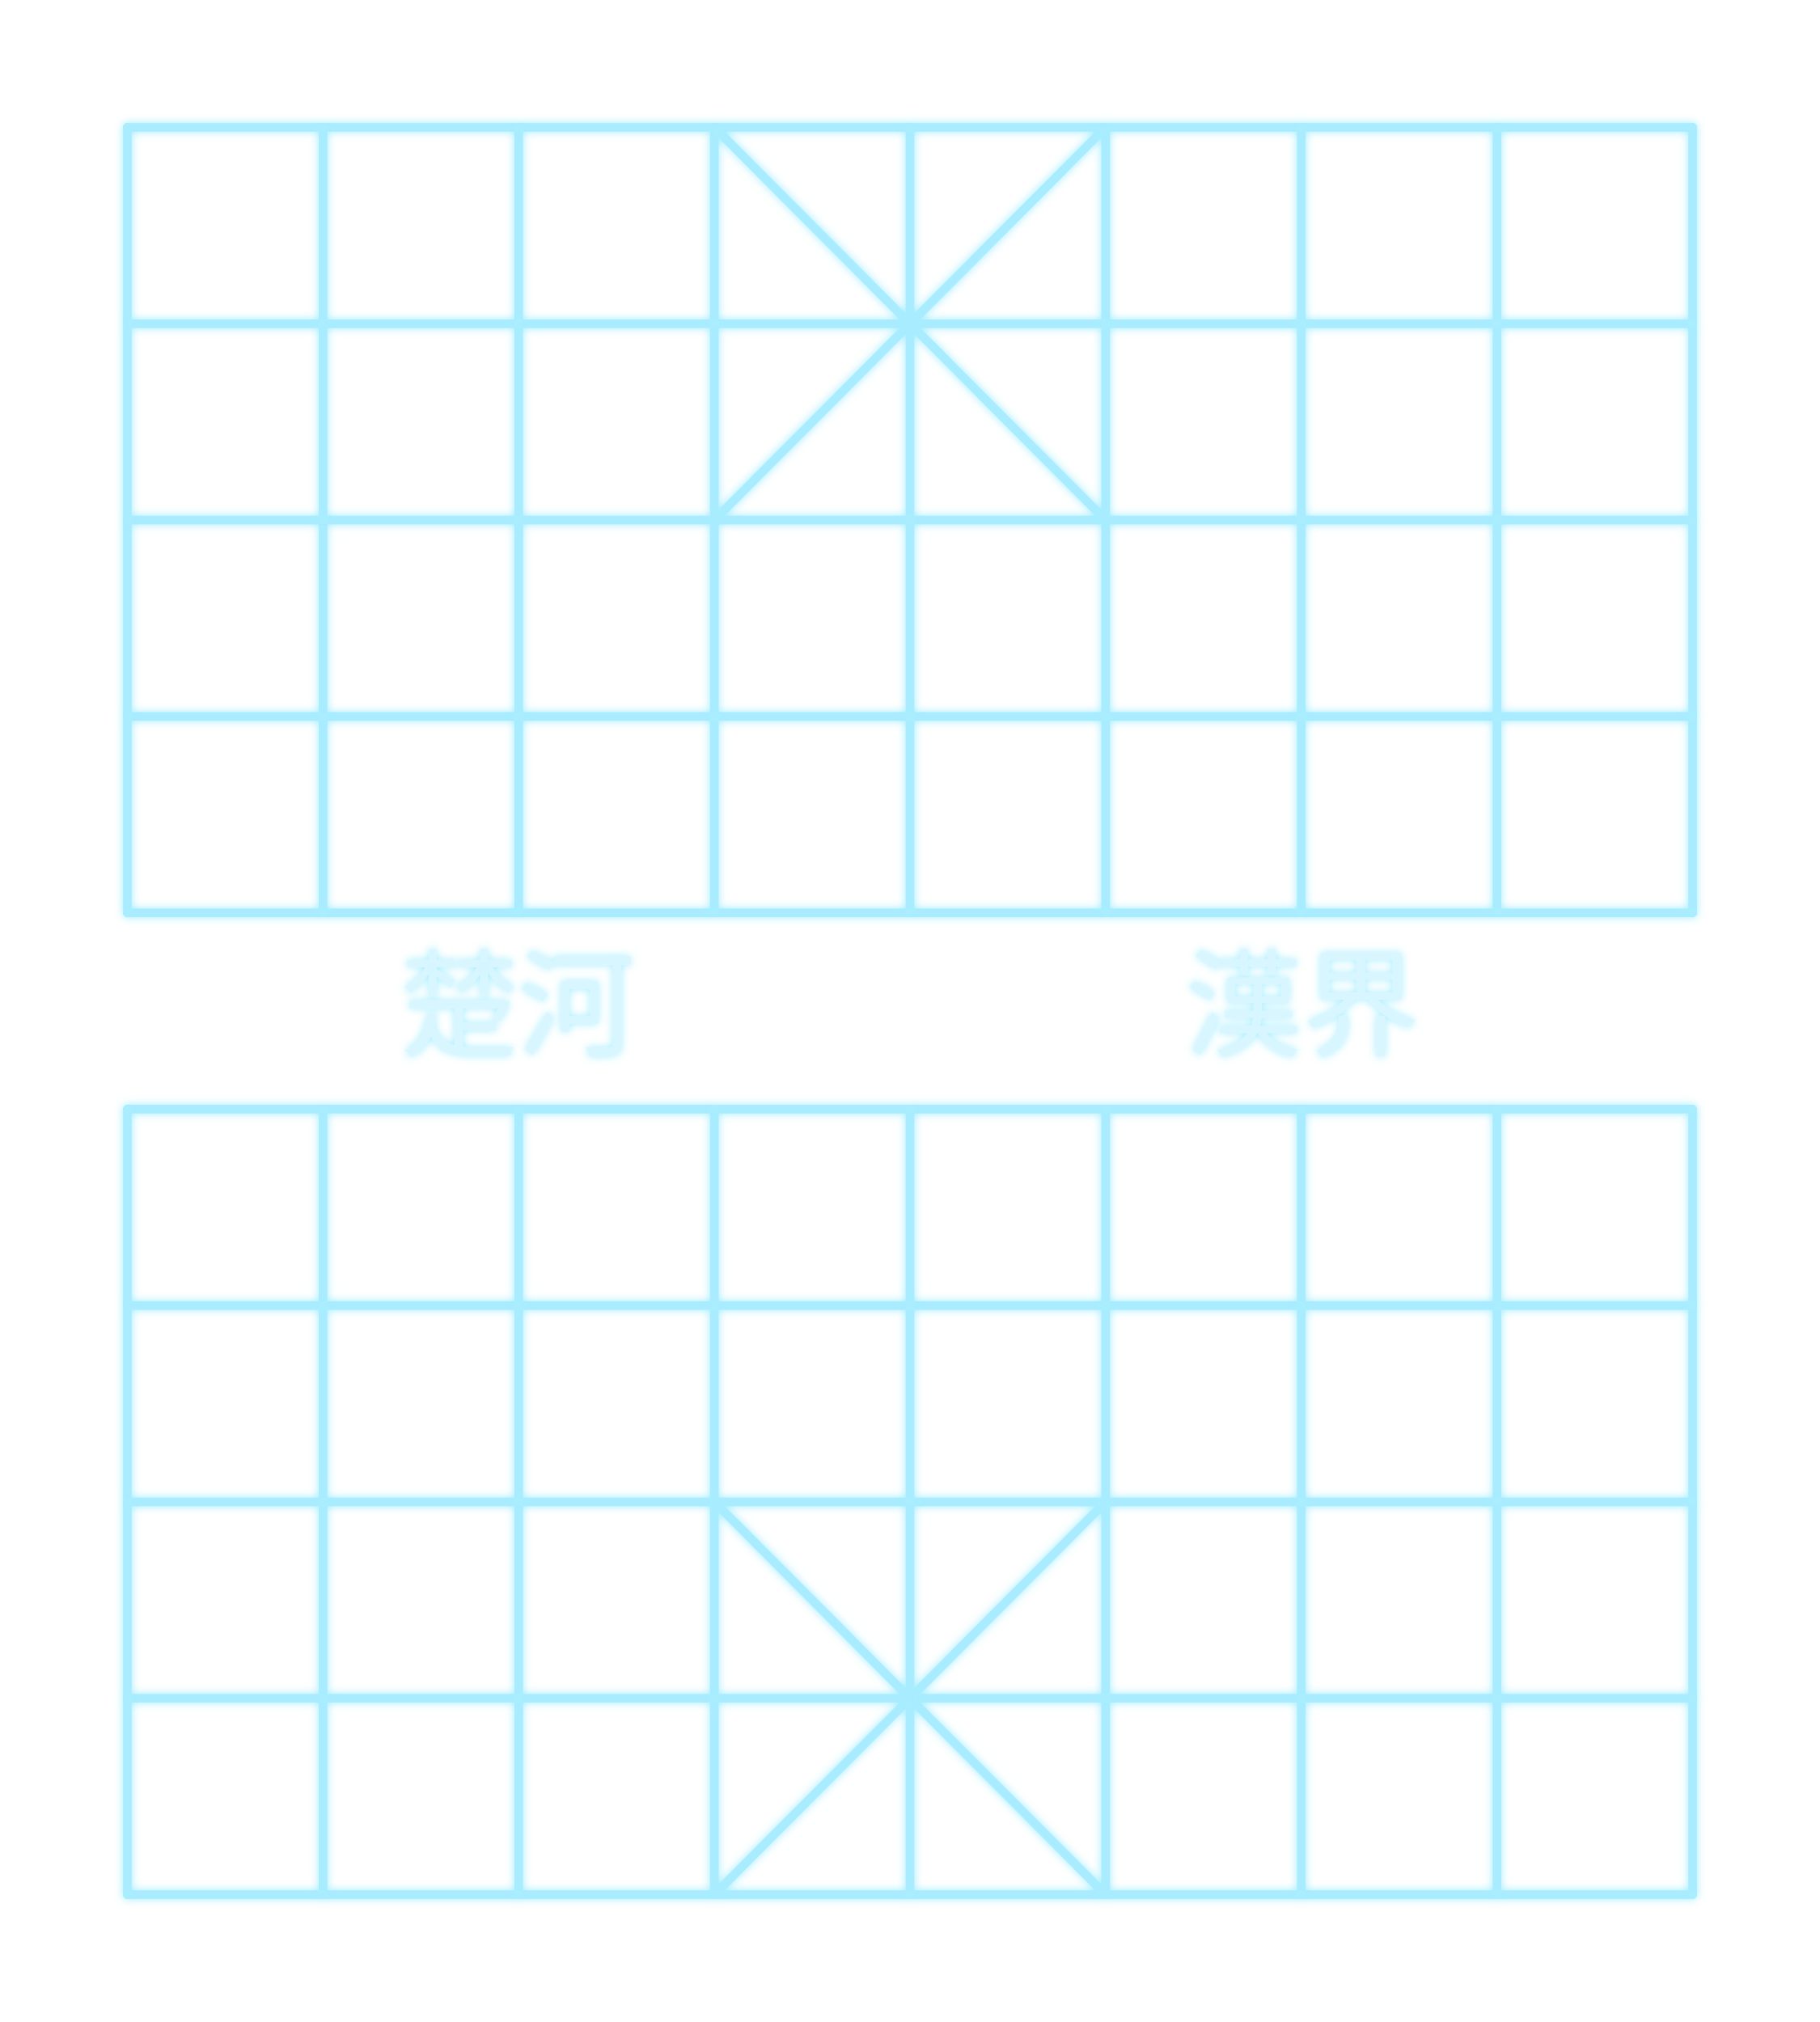
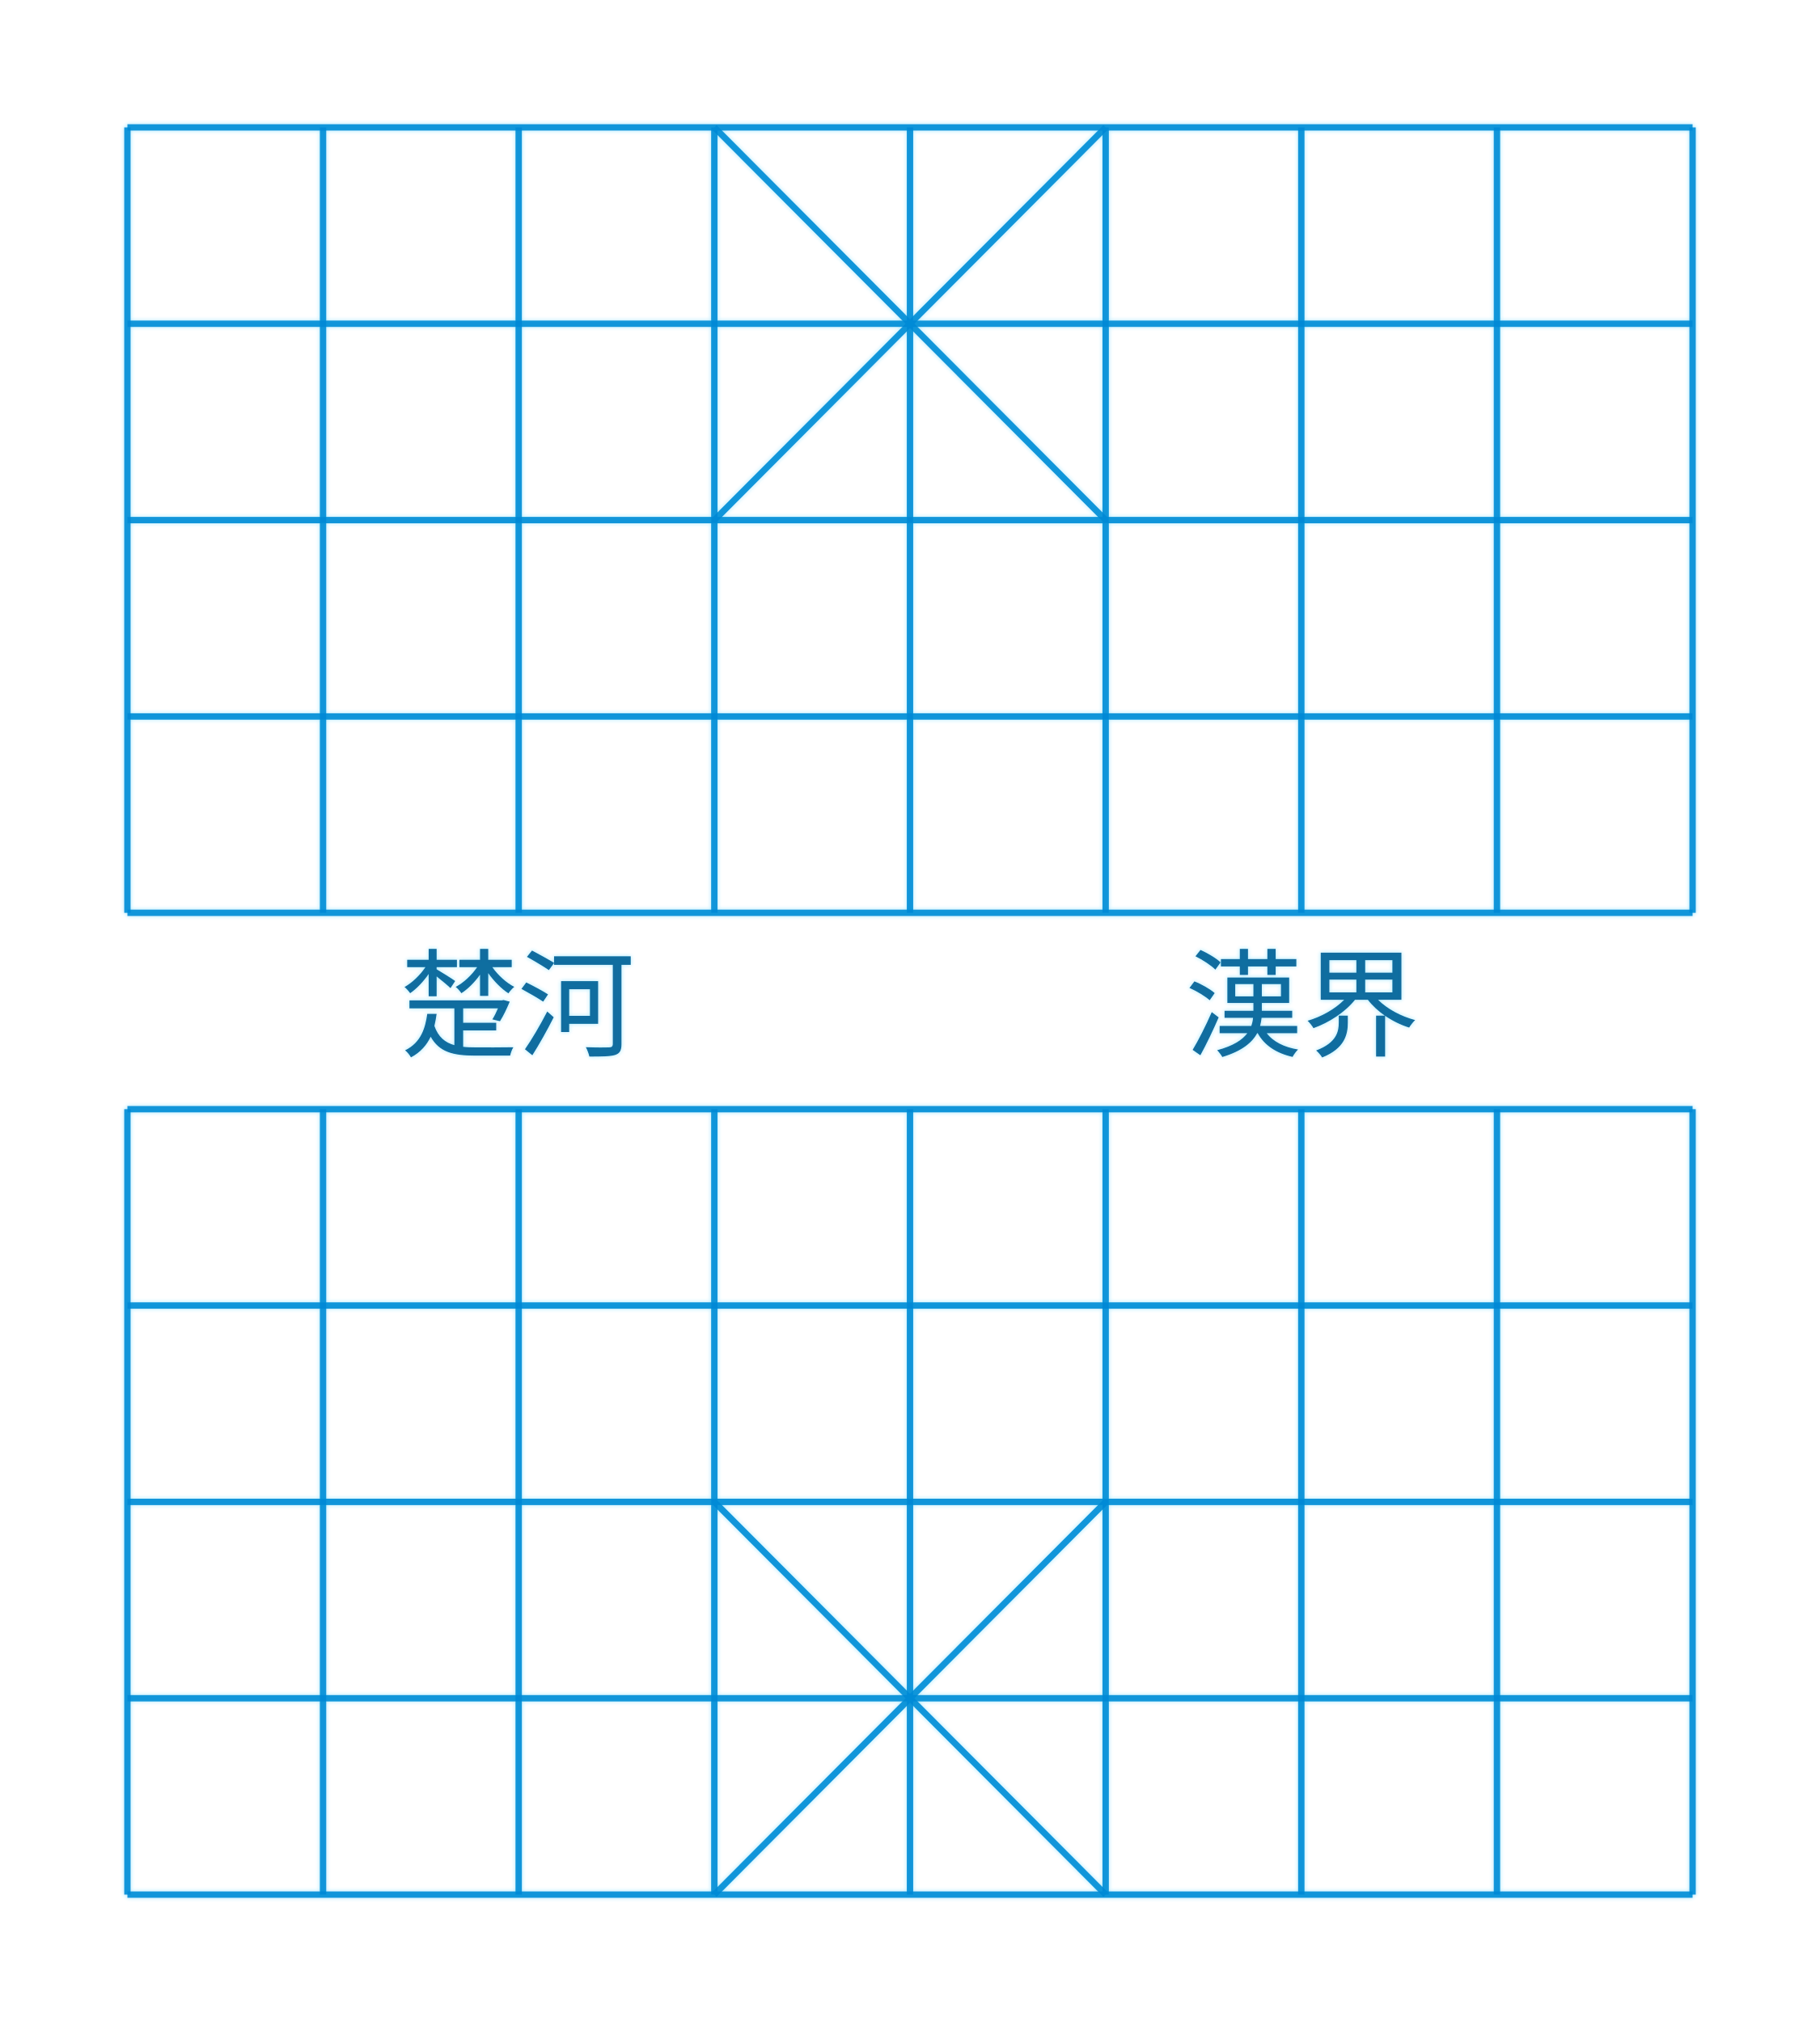
<svg xmlns="http://www.w3.org/2000/svg" viewBox="0 0 900 1000" fill="none">
  <defs>
    <filter id="lineGlow" x="-8%" y="-8%" width="116%" height="116%">
-       <feGaussianBlur stdDeviation="2.2" result="blur" />
-       <feColorMatrix in="blur" type="matrix" values="0 0 0 0 0.28 0 0 0 0 0.82 0 0 0 0 1 0 0 0 0.9 0" />
+       <feGaussianBlur stdDeviation="1.0" result="blur" />
+       <feColorMatrix in="blur" type="matrix" values="0 0 0 0 0.02 0 0 0 0 0.56 0 0 0 0 1 0 0 0 0.46 0" />
      <feMerge>
        <feMergeNode />
        <feMergeNode in="SourceGraphic" />
      </feMerge>
    </filter>
  </defs>
  <rect width="900" height="1000" fill="transparent" />
-   <g stroke="#a8ecff" stroke-opacity="0.95" stroke-width="4.3" stroke-linecap="round" filter="url(#lineGlow)">
+   <g stroke="#038bd6" stroke-opacity="0.9" stroke-width="3.15" stroke-linecap="butt" filter="url(#lineGlow)">
    <line x1="63" y1="63" x2="63" y2="451.444" />
    <line x1="63" y1="548.556" x2="63" y2="937" />
    <line x1="159.75" y1="63" x2="159.75" y2="451.444" />
    <line x1="159.75" y1="548.556" x2="159.75" y2="937" />
    <line x1="256.5" y1="63" x2="256.5" y2="451.444" />
    <line x1="256.5" y1="548.556" x2="256.5" y2="937" />
    <line x1="353.25" y1="63" x2="353.25" y2="451.444" />
    <line x1="353.25" y1="548.556" x2="353.25" y2="937" />
    <line x1="450" y1="63" x2="450" y2="451.444" />
    <line x1="450" y1="548.556" x2="450" y2="937" />
    <line x1="546.75" y1="63" x2="546.75" y2="451.444" />
    <line x1="546.75" y1="548.556" x2="546.75" y2="937" />
    <line x1="643.5" y1="63" x2="643.5" y2="451.444" />
    <line x1="643.5" y1="548.556" x2="643.5" y2="937" />
    <line x1="740.25" y1="63" x2="740.25" y2="451.444" />
    <line x1="740.25" y1="548.556" x2="740.25" y2="937" />
    <line x1="837" y1="63" x2="837" y2="451.444" />
    <line x1="837" y1="548.556" x2="837" y2="937" />
    <line x1="63" y1="63" x2="837" y2="63" />
    <line x1="63" y1="160.111" x2="837" y2="160.111" />
    <line x1="63" y1="257.222" x2="837" y2="257.222" />
    <line x1="63" y1="354.333" x2="837" y2="354.333" />
    <line x1="63" y1="451.444" x2="837" y2="451.444" />
    <line x1="63" y1="548.556" x2="837" y2="548.556" />
    <line x1="63" y1="645.667" x2="837" y2="645.667" />
    <line x1="63" y1="742.778" x2="837" y2="742.778" />
    <line x1="63" y1="839.889" x2="837" y2="839.889" />
    <line x1="63" y1="937" x2="837" y2="937" />
    <line x1="353.25" y1="63" x2="546.75" y2="257.222" />
    <line x1="546.75" y1="63" x2="353.25" y2="257.222" />
    <line x1="353.25" y1="742.778" x2="546.75" y2="937" />
    <line x1="546.75" y1="742.778" x2="353.25" y2="937" />
  </g>
-   <g fill="#d9f7ff" fill-opacity="0.92" font-family="KaiTi, STKaiti, SimSun, serif" font-size="58" text-anchor="middle" filter="url(#lineGlow)">
+   <g fill="#045d94" fill-opacity="0.9" font-family="KaiTi, STKaiti, SimSun, serif" font-size="58" text-anchor="middle" filter="url(#lineGlow)">
    <text x="256" y="518">楚河</text>
    <text x="644" y="518">漢界</text>
  </g>
</svg>
